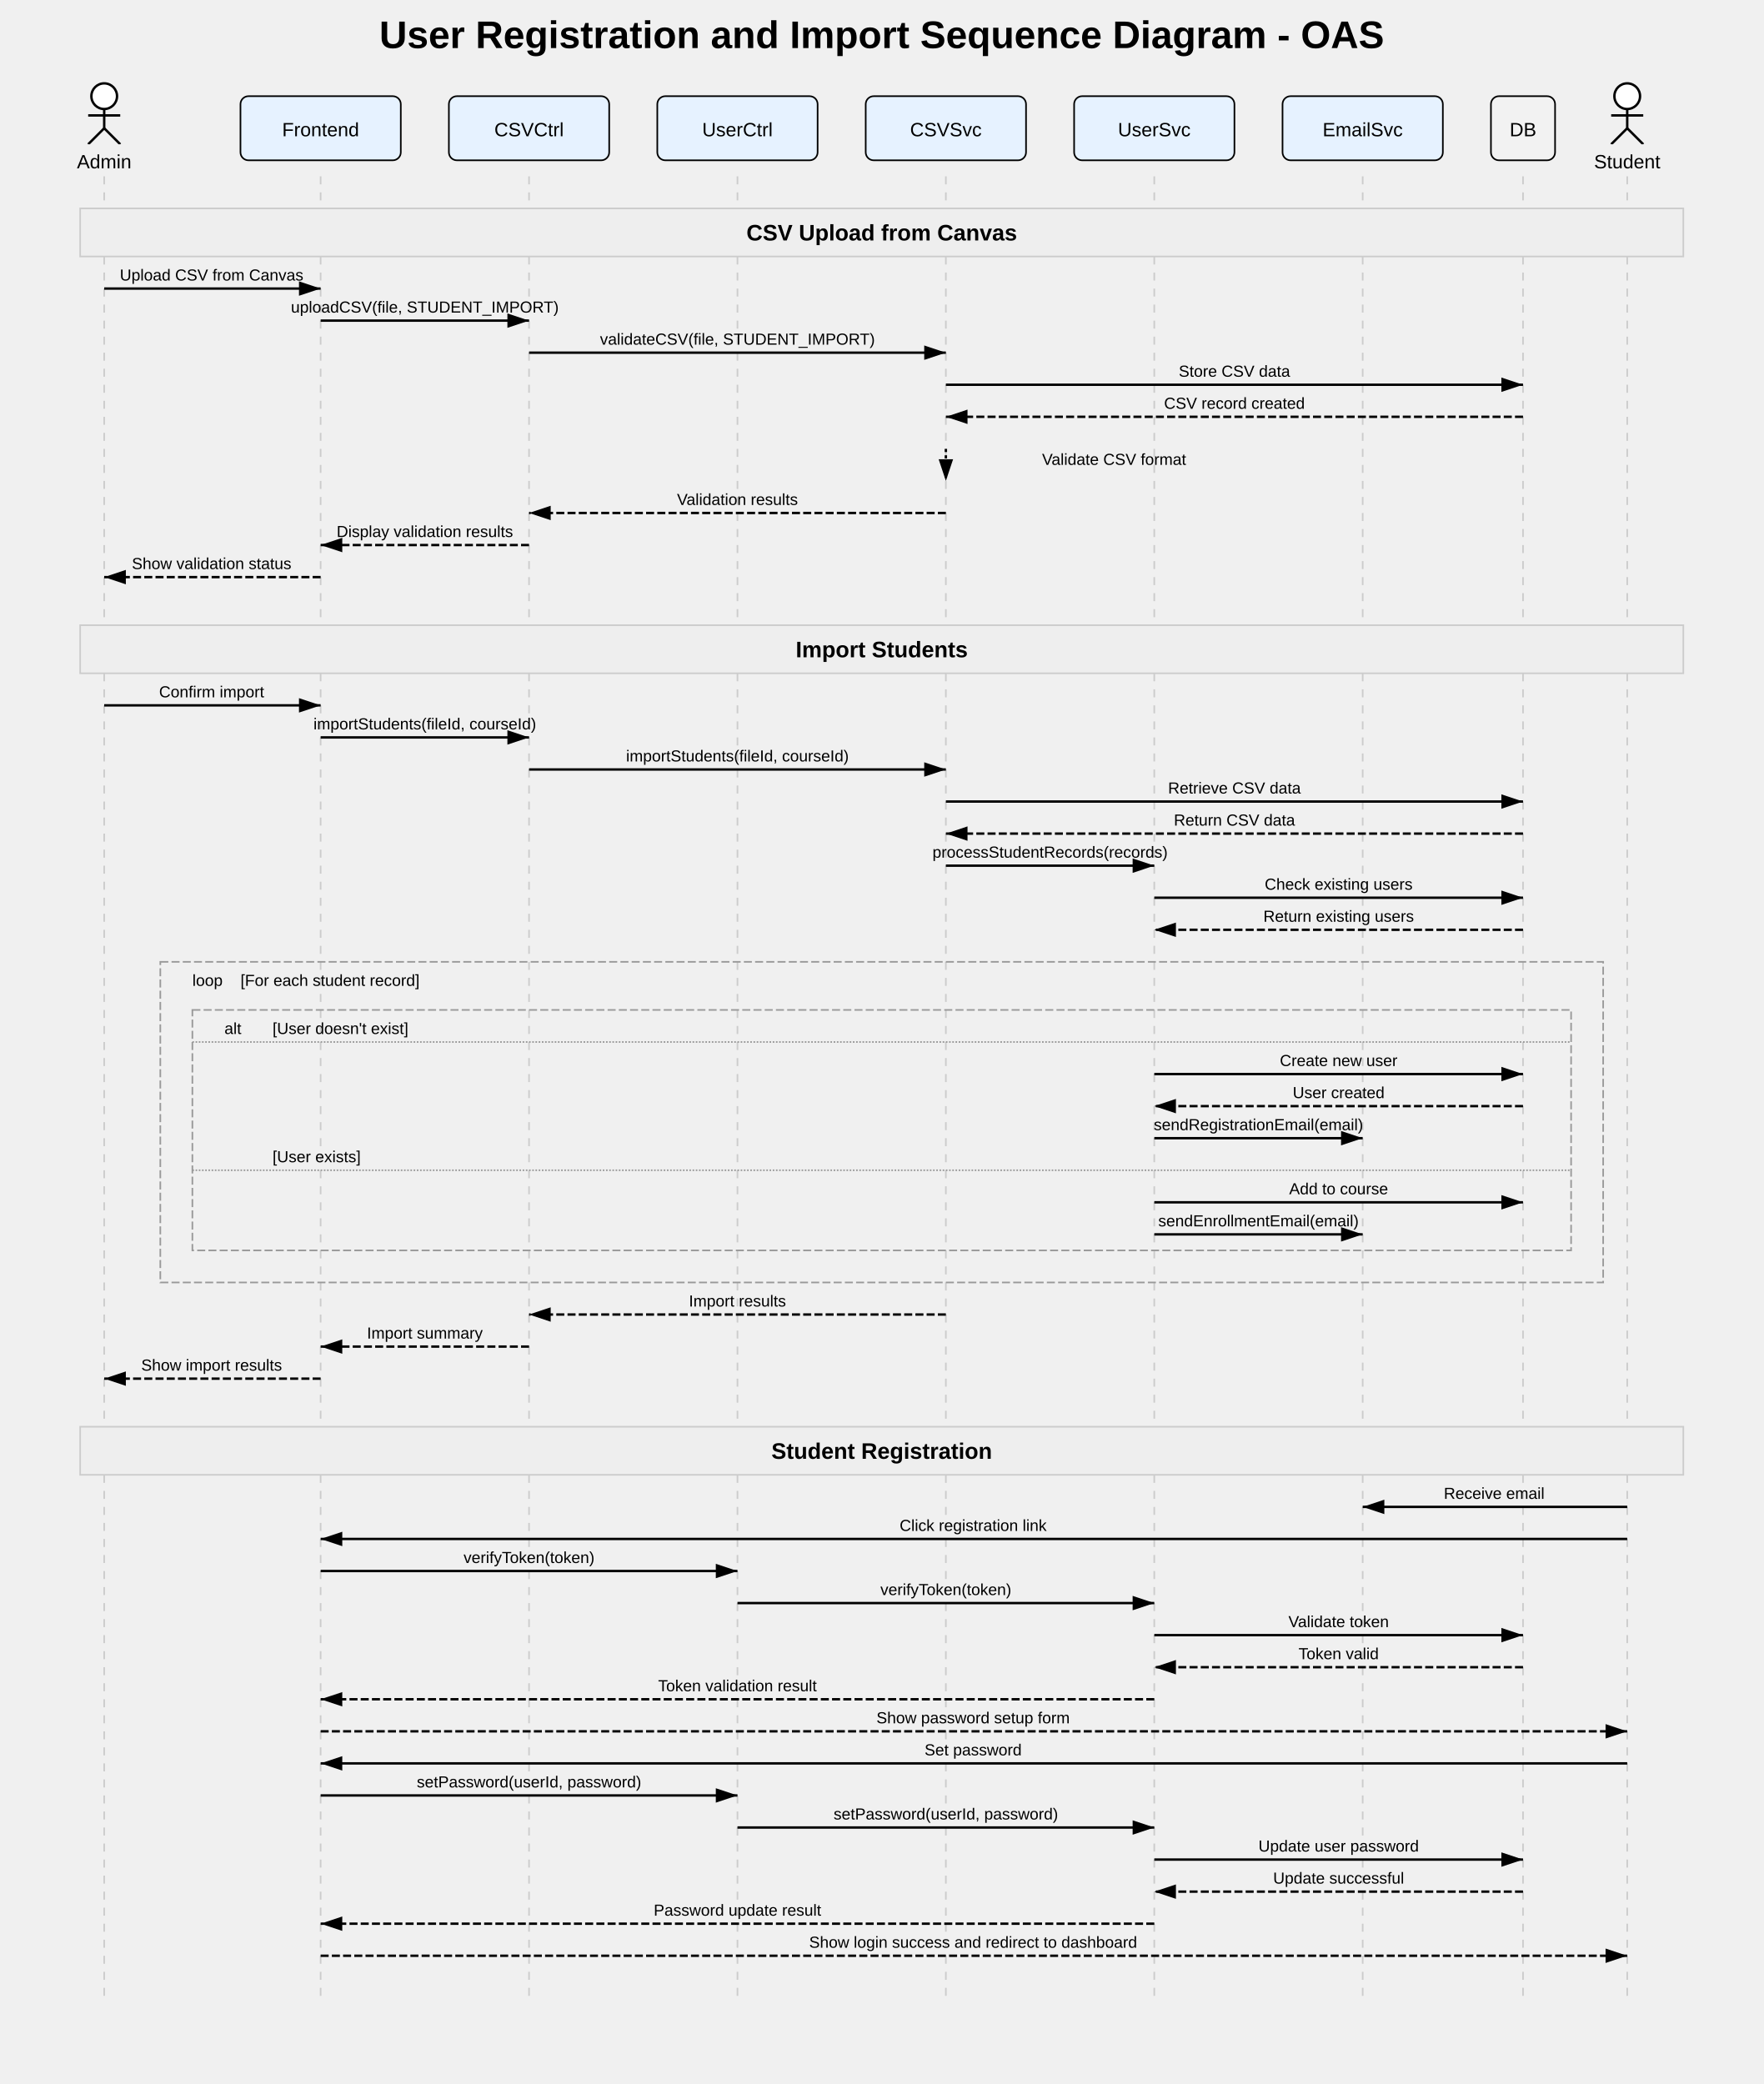
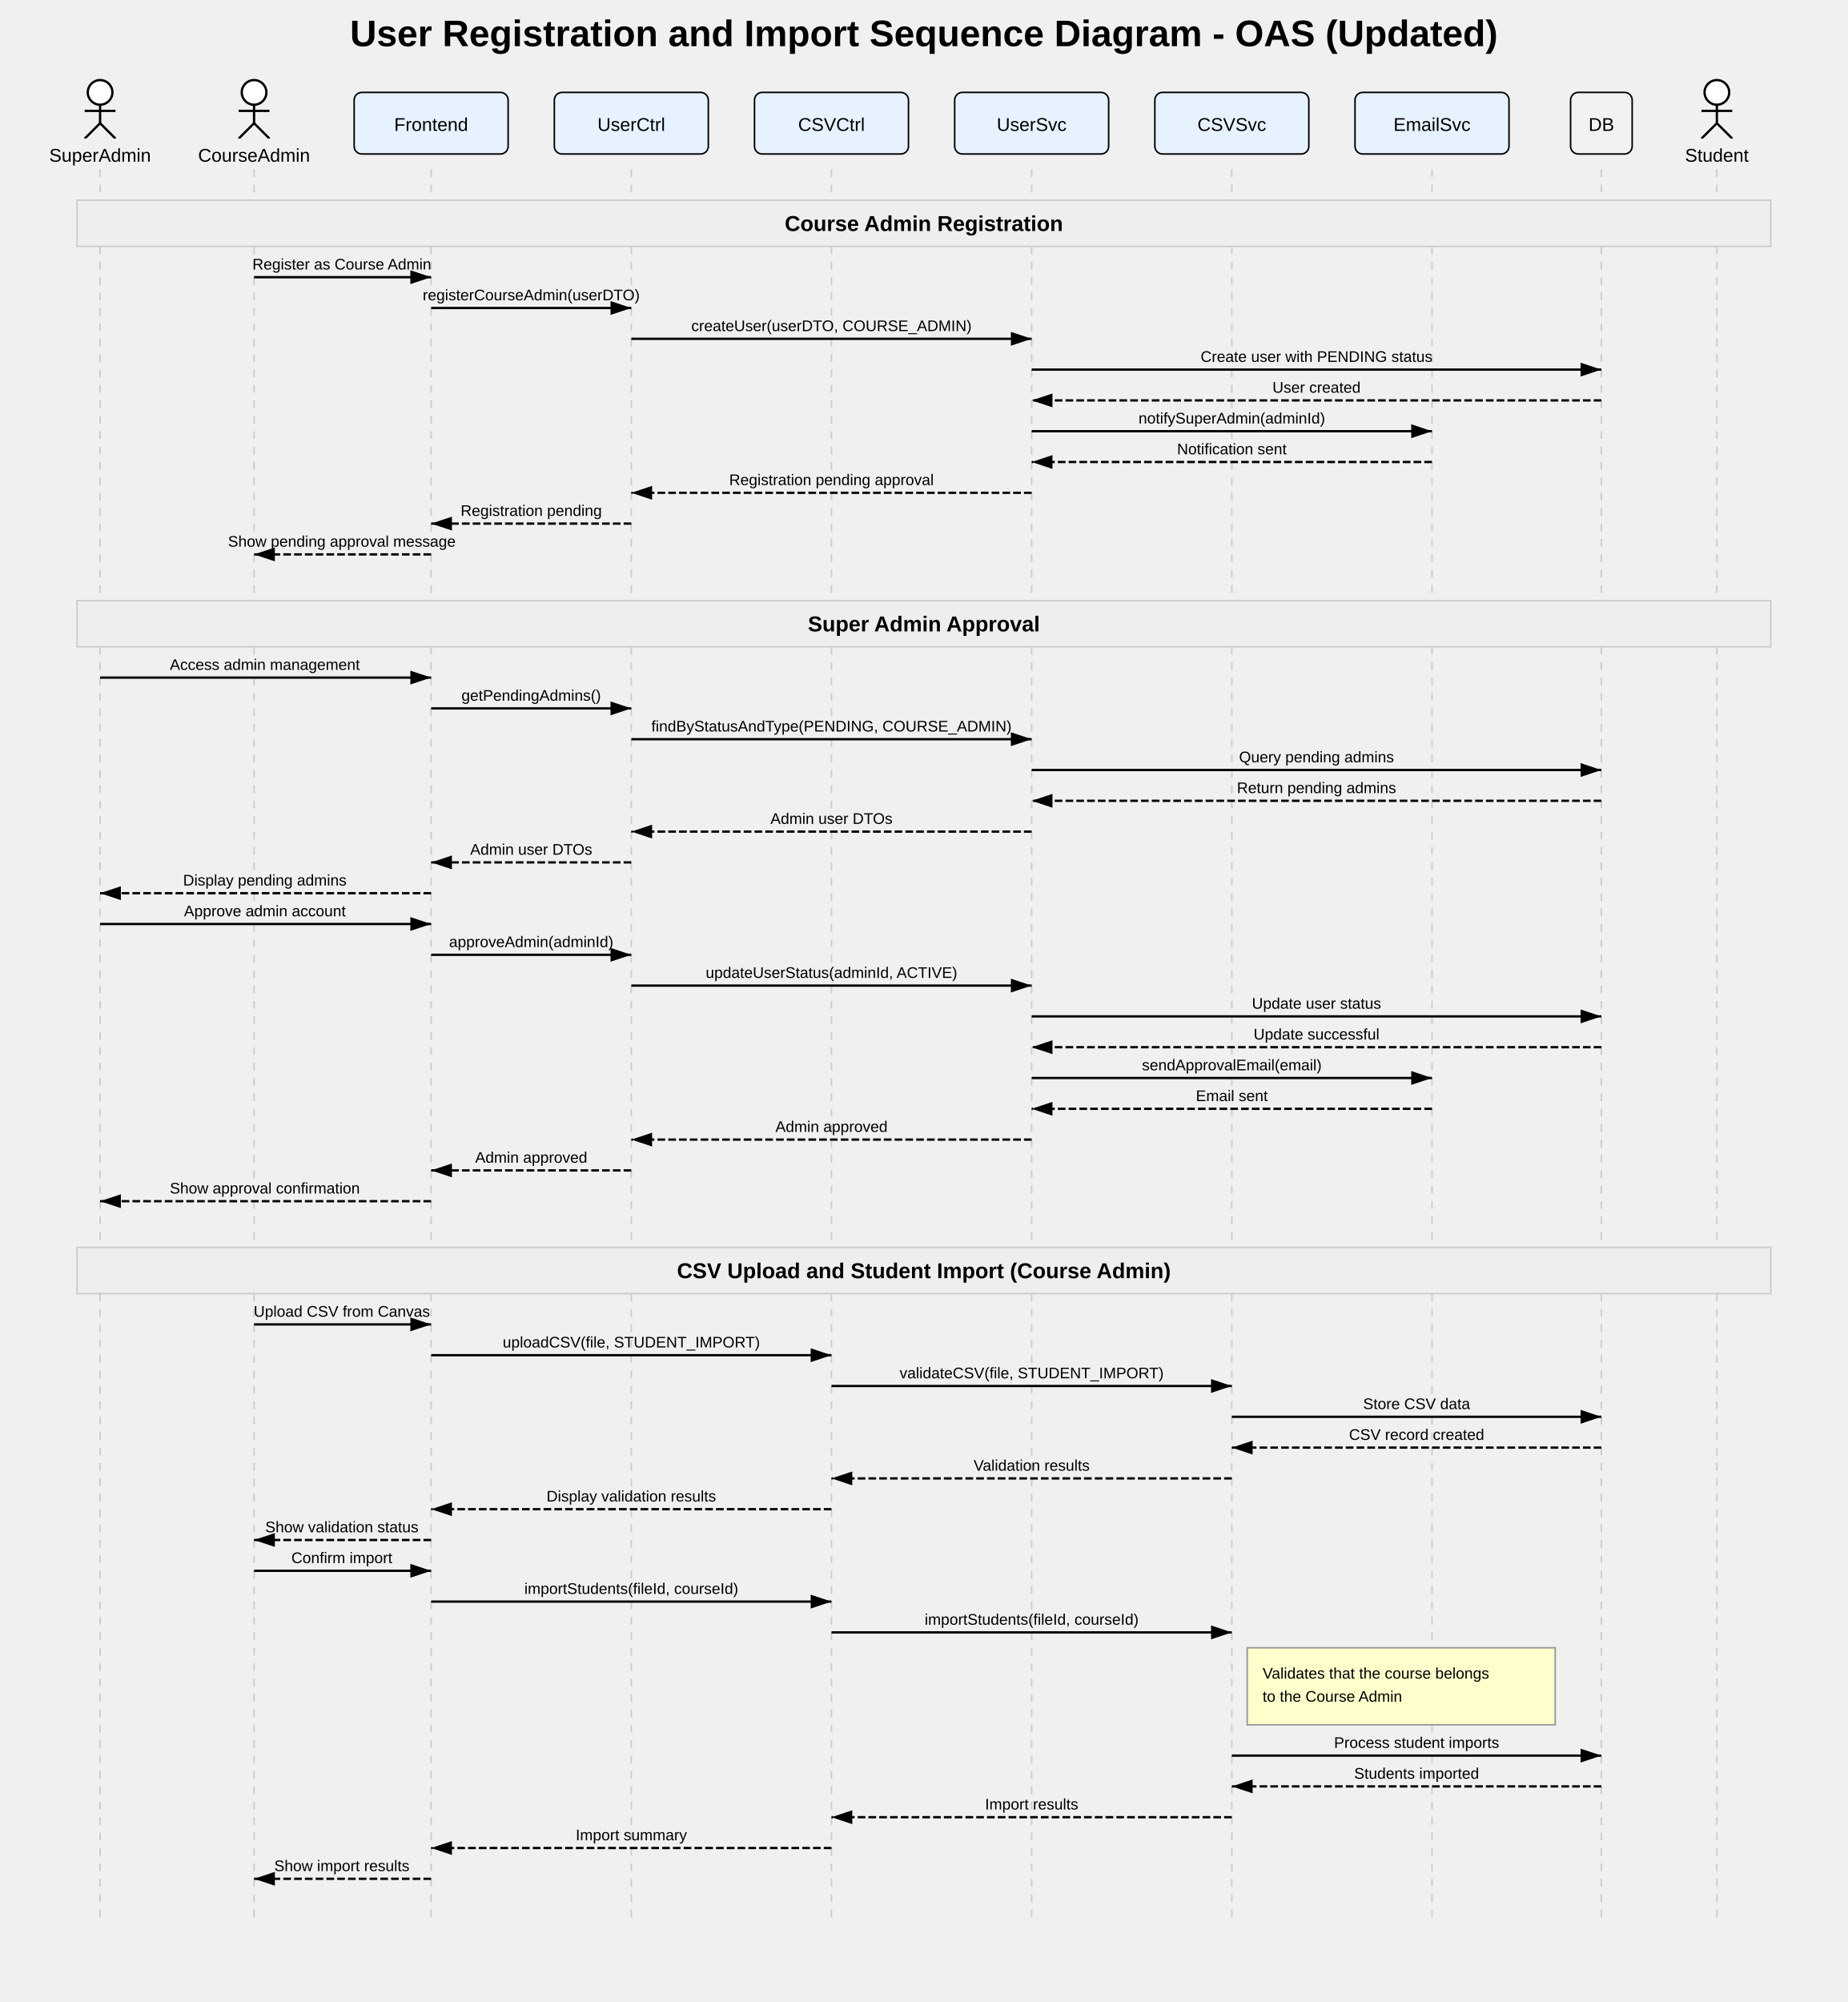
- <svg xmlns="http://www.w3.org/2000/svg" xmlns:xlink="http://www.w3.org/1999/xlink" viewBox="0 0 1100 1300">
-   <text x="550" y="30" font-family="Arial" font-size="24" text-anchor="middle" font-weight="bold">User Registration and Import Sequence Diagram - OAS</text>
+ <svg xmlns="http://www.w3.org/2000/svg" xmlns:xlink="http://www.w3.org/1999/xlink" viewBox="0 0 1200 1300">
+   <text x="600" y="30" font-family="Arial" font-size="24" text-anchor="middle" font-weight="bold">User Registration and Import Sequence Diagram - OAS (Updated)</text>
  <defs>
    <symbol id="actor" viewBox="0 0 30 40">
      <circle cx="15" cy="10" r="8" fill="white" stroke="black" stroke-width="1.5" />
      <line x1="15" y1="18" x2="15" y2="30" stroke="black" stroke-width="1.5" />
      <line x1="5" y1="22" x2="25" y2="22" stroke="black" stroke-width="1.5" />
      <line x1="15" y1="30" x2="5" y2="40" stroke="black" stroke-width="1.5" />
      <line x1="15" y1="30" x2="25" y2="40" stroke="black" stroke-width="1.5" />
    </symbol>
    <marker id="arrow" markerWidth="10" markerHeight="10" refX="9" refY="3" orient="auto" markerUnits="strokeWidth">
      <path d="M0,0 L0,6 L9,3 z" fill="#000" />
    </marker>
  </defs>
  <use x="50" y="50" width="30" height="40" xlink:href="#actor" />
-   <text x="65" y="105" font-family="Arial" font-size="12" text-anchor="middle">Admin</text>
-   <use x="1000" y="50" width="30" height="40" xlink:href="#actor" />
-   <text x="1015" y="105" font-family="Arial" font-size="12" text-anchor="middle">Student</text>
-   <rect x="150" y="60" width="100" height="40" fill="#E6F2FF" stroke="#000000" rx="5" ry="5" />
-   <text x="200" y="85" font-family="Arial" font-size="12" text-anchor="middle">Frontend</text>
-   <rect x="280" y="60" width="100" height="40" fill="#E6F2FF" stroke="#000000" rx="5" ry="5" />
-   <text x="330" y="85" font-family="Arial" font-size="12" text-anchor="middle">CSVCtrl</text>
-   <rect x="410" y="60" width="100" height="40" fill="#E6F2FF" stroke="#000000" rx="5" ry="5" />
-   <text x="460" y="85" font-family="Arial" font-size="12" text-anchor="middle">UserCtrl</text>
-   <rect x="540" y="60" width="100" height="40" fill="#E6F2FF" stroke="#000000" rx="5" ry="5" />
-   <text x="590" y="85" font-family="Arial" font-size="12" text-anchor="middle">CSVSvc</text>
-   <rect x="670" y="60" width="100" height="40" fill="#E6F2FF" stroke="#000000" rx="5" ry="5" />
-   <text x="720" y="85" font-family="Arial" font-size="12" text-anchor="middle">UserSvc</text>
-   <rect x="800" y="60" width="100" height="40" fill="#E6F2FF" stroke="#000000" rx="5" ry="5" />
-   <text x="850" y="85" font-family="Arial" font-size="12" text-anchor="middle">EmailSvc</text>
-   <rect x="930" y="60" width="40" height="40" fill="#F2F2F2" stroke="#000000" rx="5" ry="5" />
-   <text x="950" y="85" font-family="Arial" font-size="12" text-anchor="middle">DB</text>
+   <text x="65" y="105" font-family="Arial" font-size="12" text-anchor="middle">SuperAdmin</text>
+   <use x="150" y="50" width="30" height="40" xlink:href="#actor" />
+   <text x="165" y="105" font-family="Arial" font-size="12" text-anchor="middle">CourseAdmin</text>
+   <use x="1100" y="50" width="30" height="40" xlink:href="#actor" />
+   <text x="1115" y="105" font-family="Arial" font-size="12" text-anchor="middle">Student</text>
+   <rect x="230" y="60" width="100" height="40" fill="#E6F2FF" stroke="#000000" rx="5" ry="5" />
+   <text x="280" y="85" font-family="Arial" font-size="12" text-anchor="middle">Frontend</text>
+   <rect x="360" y="60" width="100" height="40" fill="#E6F2FF" stroke="#000000" rx="5" ry="5" />
+   <text x="410" y="85" font-family="Arial" font-size="12" text-anchor="middle">UserCtrl</text>
+   <rect x="490" y="60" width="100" height="40" fill="#E6F2FF" stroke="#000000" rx="5" ry="5" />
+   <text x="540" y="85" font-family="Arial" font-size="12" text-anchor="middle">CSVCtrl</text>
+   <rect x="620" y="60" width="100" height="40" fill="#E6F2FF" stroke="#000000" rx="5" ry="5" />
+   <text x="670" y="85" font-family="Arial" font-size="12" text-anchor="middle">UserSvc</text>
+   <rect x="750" y="60" width="100" height="40" fill="#E6F2FF" stroke="#000000" rx="5" ry="5" />
+   <text x="800" y="85" font-family="Arial" font-size="12" text-anchor="middle">CSVSvc</text>
+   <rect x="880" y="60" width="100" height="40" fill="#E6F2FF" stroke="#000000" rx="5" ry="5" />
+   <text x="930" y="85" font-family="Arial" font-size="12" text-anchor="middle">EmailSvc</text>
+   <rect x="1020" y="60" width="40" height="40" fill="#F2F2F2" stroke="#000000" rx="5" ry="5" />
+   <text x="1040" y="85" font-family="Arial" font-size="12" text-anchor="middle">DB</text>
  <line x1="65" y1="110" x2="65" y2="1250" stroke="#CCCCCC" stroke-width="1" stroke-dasharray="5,5" />
-   <line x1="1015" y1="110" x2="1015" y2="1250" stroke="#CCCCCC" stroke-width="1" stroke-dasharray="5,5" />
-   <line x1="200" y1="110" x2="200" y2="1250" stroke="#CCCCCC" stroke-width="1" stroke-dasharray="5,5" />
-   <line x1="330" y1="110" x2="330" y2="1250" stroke="#CCCCCC" stroke-width="1" stroke-dasharray="5,5" />
-   <line x1="460" y1="110" x2="460" y2="1250" stroke="#CCCCCC" stroke-width="1" stroke-dasharray="5,5" />
-   <line x1="590" y1="110" x2="590" y2="1250" stroke="#CCCCCC" stroke-width="1" stroke-dasharray="5,5" />
-   <line x1="720" y1="110" x2="720" y2="1250" stroke="#CCCCCC" stroke-width="1" stroke-dasharray="5,5" />
-   <line x1="850" y1="110" x2="850" y2="1250" stroke="#CCCCCC" stroke-width="1" stroke-dasharray="5,5" />
-   <line x1="950" y1="110" x2="950" y2="1250" stroke="#CCCCCC" stroke-width="1" stroke-dasharray="5,5" />
-   <rect x="50" y="130" width="1000" height="30" fill="#EEEEEE" stroke="#CCCCCC" />
-   <text x="550" y="150" font-family="Arial" font-size="14" text-anchor="middle" font-weight="bold">CSV Upload from Canvas</text>
-   <line x1="65" y1="180" x2="200" y2="180" stroke="#000000" stroke-width="1.5" marker-end="url(#arrow)" />
-   <text x="132" y="175" font-family="Arial" font-size="10" text-anchor="middle">Upload CSV from Canvas</text>
-   <line x1="200" y1="200" x2="330" y2="200" stroke="#000000" stroke-width="1.5" marker-end="url(#arrow)" />
-   <text x="265" y="195" font-family="Arial" font-size="10" text-anchor="middle">uploadCSV(file, STUDENT_IMPORT)</text>
-   <line x1="330" y1="220" x2="590" y2="220" stroke="#000000" stroke-width="1.5" marker-end="url(#arrow)" />
-   <text x="460" y="215" font-family="Arial" font-size="10" text-anchor="middle">validateCSV(file, STUDENT_IMPORT)</text>
-   <line x1="590" y1="240" x2="950" y2="240" stroke="#000000" stroke-width="1.5" marker-end="url(#arrow)" />
-   <text x="770" y="235" font-family="Arial" font-size="10" text-anchor="middle">Store CSV data</text>
-   <line x1="950" y1="260" x2="590" y2="260" stroke="#000000" stroke-width="1.5" stroke-dasharray="5,2" marker-end="url(#arrow)" />
-   <text x="770" y="255" font-family="Arial" font-size="10" text-anchor="middle">CSV record created</text>
-   <line x1="590" y1="280" x2="590" y2="300" stroke="#000000" stroke-width="1.5" marker-end="url(#arrow)" stroke-dasharray="2,2" />
-   <text x="650" y="290" font-family="Arial" font-size="10" text-anchor="left">Validate CSV format</text>
-   <line x1="590" y1="320" x2="330" y2="320" stroke="#000000" stroke-width="1.5" stroke-dasharray="5,2" marker-end="url(#arrow)" />
-   <text x="460" y="315" font-family="Arial" font-size="10" text-anchor="middle">Validation results</text>
-   <line x1="330" y1="340" x2="200" y2="340" stroke="#000000" stroke-width="1.5" stroke-dasharray="5,2" marker-end="url(#arrow)" />
-   <text x="265" y="335" font-family="Arial" font-size="10" text-anchor="middle">Display validation results</text>
-   <line x1="200" y1="360" x2="65" y2="360" stroke="#000000" stroke-width="1.5" stroke-dasharray="5,2" marker-end="url(#arrow)" />
-   <text x="132" y="355" font-family="Arial" font-size="10" text-anchor="middle">Show validation status</text>
-   <rect x="50" y="390" width="1000" height="30" fill="#EEEEEE" stroke="#CCCCCC" />
-   <text x="550" y="410" font-family="Arial" font-size="14" text-anchor="middle" font-weight="bold">Import Students</text>
-   <line x1="65" y1="440" x2="200" y2="440" stroke="#000000" stroke-width="1.5" marker-end="url(#arrow)" />
-   <text x="132" y="435" font-family="Arial" font-size="10" text-anchor="middle">Confirm import</text>
-   <line x1="200" y1="460" x2="330" y2="460" stroke="#000000" stroke-width="1.5" marker-end="url(#arrow)" />
-   <text x="265" y="455" font-family="Arial" font-size="10" text-anchor="middle">importStudents(fileId, courseId)</text>
-   <line x1="330" y1="480" x2="590" y2="480" stroke="#000000" stroke-width="1.5" marker-end="url(#arrow)" />
-   <text x="460" y="475" font-family="Arial" font-size="10" text-anchor="middle">importStudents(fileId, courseId)</text>
-   <line x1="590" y1="500" x2="950" y2="500" stroke="#000000" stroke-width="1.5" marker-end="url(#arrow)" />
-   <text x="770" y="495" font-family="Arial" font-size="10" text-anchor="middle">Retrieve CSV data</text>
-   <line x1="950" y1="520" x2="590" y2="520" stroke="#000000" stroke-width="1.5" stroke-dasharray="5,2" marker-end="url(#arrow)" />
-   <text x="770" y="515" font-family="Arial" font-size="10" text-anchor="middle">Return CSV data</text>
-   <line x1="590" y1="540" x2="720" y2="540" stroke="#000000" stroke-width="1.5" marker-end="url(#arrow)" />
-   <text x="655" y="535" font-family="Arial" font-size="10" text-anchor="middle">processStudentRecords(records)</text>
-   <line x1="720" y1="560" x2="950" y2="560" stroke="#000000" stroke-width="1.5" marker-end="url(#arrow)" />
-   <text x="835" y="555" font-family="Arial" font-size="10" text-anchor="middle">Check existing users</text>
-   <line x1="950" y1="580" x2="720" y2="580" stroke="#000000" stroke-width="1.5" stroke-dasharray="5,2" marker-end="url(#arrow)" />
-   <text x="835" y="575" font-family="Arial" font-size="10" text-anchor="middle">Return existing users</text>
-   <rect x="100" y="600" width="900" height="200" fill="none" stroke="#999999" stroke-dasharray="5,2" />
-   <text x="120" y="615" font-family="Arial" font-size="10">loop</text>
-   <text x="150" y="615" font-family="Arial" font-size="10">[For each student record]</text>
-   <rect x="120" y="630" width="860" height="150" fill="none" stroke="#999999" stroke-dasharray="5,2" />
-   <path d="M 120 650 L 980 650" stroke="#999999" stroke-dasharray="1,1" />
-   <text x="140" y="645" font-family="Arial" font-size="10">alt</text>
-   <text x="170" y="645" font-family="Arial" font-size="10">[User doesn't exist]</text>
-   <line x1="720" y1="670" x2="950" y2="670" stroke="#000000" stroke-width="1.5" marker-end="url(#arrow)" />
-   <text x="835" y="665" font-family="Arial" font-size="10" text-anchor="middle">Create new user</text>
-   <line x1="950" y1="690" x2="720" y2="690" stroke="#000000" stroke-width="1.5" stroke-dasharray="5,2" marker-end="url(#arrow)" />
-   <text x="835" y="685" font-family="Arial" font-size="10" text-anchor="middle">User created</text>
-   <line x1="720" y1="710" x2="850" y2="710" stroke="#000000" stroke-width="1.5" marker-end="url(#arrow)" />
-   <text x="785" y="705" font-family="Arial" font-size="10" text-anchor="middle">sendRegistrationEmail(email)</text>
-   <path d="M 120 730 L 980 730" stroke="#999999" stroke-dasharray="1,1" />
-   <text x="170" y="725" font-family="Arial" font-size="10">[User exists]</text>
-   <line x1="720" y1="750" x2="950" y2="750" stroke="#000000" stroke-width="1.5" marker-end="url(#arrow)" />
-   <text x="835" y="745" font-family="Arial" font-size="10" text-anchor="middle">Add to course</text>
-   <line x1="720" y1="770" x2="850" y2="770" stroke="#000000" stroke-width="1.5" marker-end="url(#arrow)" />
-   <text x="785" y="765" font-family="Arial" font-size="10" text-anchor="middle">sendEnrollmentEmail(email)</text>
-   <line x1="590" y1="820" x2="330" y2="820" stroke="#000000" stroke-width="1.5" stroke-dasharray="5,2" marker-end="url(#arrow)" />
-   <text x="460" y="815" font-family="Arial" font-size="10" text-anchor="middle">Import results</text>
-   <line x1="330" y1="840" x2="200" y2="840" stroke="#000000" stroke-width="1.5" stroke-dasharray="5,2" marker-end="url(#arrow)" />
-   <text x="265" y="835" font-family="Arial" font-size="10" text-anchor="middle">Import summary</text>
-   <line x1="200" y1="860" x2="65" y2="860" stroke="#000000" stroke-width="1.5" stroke-dasharray="5,2" marker-end="url(#arrow)" />
-   <text x="132" y="855" font-family="Arial" font-size="10" text-anchor="middle">Show import results</text>
-   <rect x="50" y="890" width="1000" height="30" fill="#EEEEEE" stroke="#CCCCCC" />
-   <text x="550" y="910" font-family="Arial" font-size="14" text-anchor="middle" font-weight="bold">Student Registration</text>
-   <line x1="1015" y1="940" x2="850" y2="940" stroke="#000000" stroke-width="1.5" marker-end="url(#arrow)" />
-   <text x="932" y="935" font-family="Arial" font-size="10" text-anchor="middle">Receive email</text>
-   <line x1="1015" y1="960" x2="200" y2="960" stroke="#000000" stroke-width="1.5" marker-end="url(#arrow)" />
-   <text x="607" y="955" font-family="Arial" font-size="10" text-anchor="middle">Click registration link</text>
-   <line x1="200" y1="980" x2="460" y2="980" stroke="#000000" stroke-width="1.5" marker-end="url(#arrow)" />
-   <text x="330" y="975" font-family="Arial" font-size="10" text-anchor="middle">verifyToken(token)</text>
-   <line x1="460" y1="1000" x2="720" y2="1000" stroke="#000000" stroke-width="1.5" marker-end="url(#arrow)" />
-   <text x="590" y="995" font-family="Arial" font-size="10" text-anchor="middle">verifyToken(token)</text>
-   <line x1="720" y1="1020" x2="950" y2="1020" stroke="#000000" stroke-width="1.5" marker-end="url(#arrow)" />
-   <text x="835" y="1015" font-family="Arial" font-size="10" text-anchor="middle">Validate token</text>
-   <line x1="950" y1="1040" x2="720" y2="1040" stroke="#000000" stroke-width="1.5" stroke-dasharray="5,2" marker-end="url(#arrow)" />
-   <text x="835" y="1035" font-family="Arial" font-size="10" text-anchor="middle">Token valid</text>
-   <line x1="720" y1="1060" x2="200" y2="1060" stroke="#000000" stroke-width="1.5" stroke-dasharray="5,2" marker-end="url(#arrow)" />
-   <text x="460" y="1055" font-family="Arial" font-size="10" text-anchor="middle">Token validation result</text>
-   <line x1="200" y1="1080" x2="1015" y2="1080" stroke="#000000" stroke-width="1.5" stroke-dasharray="5,2" marker-end="url(#arrow)" />
-   <text x="607" y="1075" font-family="Arial" font-size="10" text-anchor="middle">Show password setup form</text>
-   <line x1="1015" y1="1100" x2="200" y2="1100" stroke="#000000" stroke-width="1.5" marker-end="url(#arrow)" />
-   <text x="607" y="1095" font-family="Arial" font-size="10" text-anchor="middle">Set password</text>
-   <line x1="200" y1="1120" x2="460" y2="1120" stroke="#000000" stroke-width="1.5" marker-end="url(#arrow)" />
-   <text x="330" y="1115" font-family="Arial" font-size="10" text-anchor="middle">setPassword(userId, password)</text>
-   <line x1="460" y1="1140" x2="720" y2="1140" stroke="#000000" stroke-width="1.5" marker-end="url(#arrow)" />
-   <text x="590" y="1135" font-family="Arial" font-size="10" text-anchor="middle">setPassword(userId, password)</text>
-   <line x1="720" y1="1160" x2="950" y2="1160" stroke="#000000" stroke-width="1.5" marker-end="url(#arrow)" />
-   <text x="835" y="1155" font-family="Arial" font-size="10" text-anchor="middle">Update user password</text>
-   <line x1="950" y1="1180" x2="720" y2="1180" stroke="#000000" stroke-width="1.5" stroke-dasharray="5,2" marker-end="url(#arrow)" />
-   <text x="835" y="1175" font-family="Arial" font-size="10" text-anchor="middle">Update successful</text>
-   <line x1="720" y1="1200" x2="200" y2="1200" stroke="#000000" stroke-width="1.5" stroke-dasharray="5,2" marker-end="url(#arrow)" />
-   <text x="460" y="1195" font-family="Arial" font-size="10" text-anchor="middle">Password update result</text>
-   <line x1="200" y1="1220" x2="1015" y2="1220" stroke="#000000" stroke-width="1.5" stroke-dasharray="5,2" marker-end="url(#arrow)" />
-   <text x="607" y="1215" font-family="Arial" font-size="10" text-anchor="middle">Show login success and redirect to dashboard</text>
+   <line x1="165" y1="110" x2="165" y2="1250" stroke="#CCCCCC" stroke-width="1" stroke-dasharray="5,5" />
+   <line x1="1115" y1="110" x2="1115" y2="1250" stroke="#CCCCCC" stroke-width="1" stroke-dasharray="5,5" />
+   <line x1="280" y1="110" x2="280" y2="1250" stroke="#CCCCCC" stroke-width="1" stroke-dasharray="5,5" />
+   <line x1="410" y1="110" x2="410" y2="1250" stroke="#CCCCCC" stroke-width="1" stroke-dasharray="5,5" />
+   <line x1="540" y1="110" x2="540" y2="1250" stroke="#CCCCCC" stroke-width="1" stroke-dasharray="5,5" />
+   <line x1="670" y1="110" x2="670" y2="1250" stroke="#CCCCCC" stroke-width="1" stroke-dasharray="5,5" />
+   <line x1="800" y1="110" x2="800" y2="1250" stroke="#CCCCCC" stroke-width="1" stroke-dasharray="5,5" />
+   <line x1="930" y1="110" x2="930" y2="1250" stroke="#CCCCCC" stroke-width="1" stroke-dasharray="5,5" />
+   <line x1="1040" y1="110" x2="1040" y2="1250" stroke="#CCCCCC" stroke-width="1" stroke-dasharray="5,5" />
+   <rect x="50" y="130" width="1100" height="30" fill="#EEEEEE" stroke="#CCCCCC" />
+   <text x="600" y="150" font-family="Arial" font-size="14" text-anchor="middle" font-weight="bold">Course Admin Registration</text>
+   <line x1="165" y1="180" x2="280" y2="180" stroke="#000000" stroke-width="1.5" marker-end="url(#arrow)" />
+   <text x="222" y="175" font-family="Arial" font-size="10" text-anchor="middle">Register as Course Admin</text>
+   <line x1="280" y1="200" x2="410" y2="200" stroke="#000000" stroke-width="1.5" marker-end="url(#arrow)" />
+   <text x="345" y="195" font-family="Arial" font-size="10" text-anchor="middle">registerCourseAdmin(userDTO)</text>
+   <line x1="410" y1="220" x2="670" y2="220" stroke="#000000" stroke-width="1.5" marker-end="url(#arrow)" />
+   <text x="540" y="215" font-family="Arial" font-size="10" text-anchor="middle">createUser(userDTO, COURSE_ADMIN)</text>
+   <line x1="670" y1="240" x2="1040" y2="240" stroke="#000000" stroke-width="1.5" marker-end="url(#arrow)" />
+   <text x="855" y="235" font-family="Arial" font-size="10" text-anchor="middle">Create user with PENDING status</text>
+   <line x1="1040" y1="260" x2="670" y2="260" stroke="#000000" stroke-width="1.5" stroke-dasharray="5,2" marker-end="url(#arrow)" />
+   <text x="855" y="255" font-family="Arial" font-size="10" text-anchor="middle">User created</text>
+   <line x1="670" y1="280" x2="930" y2="280" stroke="#000000" stroke-width="1.5" marker-end="url(#arrow)" />
+   <text x="800" y="275" font-family="Arial" font-size="10" text-anchor="middle">notifySuperAdmin(adminId)</text>
+   <line x1="930" y1="300" x2="670" y2="300" stroke="#000000" stroke-width="1.5" stroke-dasharray="5,2" marker-end="url(#arrow)" />
+   <text x="800" y="295" font-family="Arial" font-size="10" text-anchor="middle">Notification sent</text>
+   <line x1="670" y1="320" x2="410" y2="320" stroke="#000000" stroke-width="1.5" stroke-dasharray="5,2" marker-end="url(#arrow)" />
+   <text x="540" y="315" font-family="Arial" font-size="10" text-anchor="middle">Registration pending approval</text>
+   <line x1="410" y1="340" x2="280" y2="340" stroke="#000000" stroke-width="1.5" stroke-dasharray="5,2" marker-end="url(#arrow)" />
+   <text x="345" y="335" font-family="Arial" font-size="10" text-anchor="middle">Registration pending</text>
+   <line x1="280" y1="360" x2="165" y2="360" stroke="#000000" stroke-width="1.5" stroke-dasharray="5,2" marker-end="url(#arrow)" />
+   <text x="222" y="355" font-family="Arial" font-size="10" text-anchor="middle">Show pending approval message</text>
+   <rect x="50" y="390" width="1100" height="30" fill="#EEEEEE" stroke="#CCCCCC" />
+   <text x="600" y="410" font-family="Arial" font-size="14" text-anchor="middle" font-weight="bold">Super Admin Approval</text>
+   <line x1="65" y1="440" x2="280" y2="440" stroke="#000000" stroke-width="1.5" marker-end="url(#arrow)" />
+   <text x="172" y="435" font-family="Arial" font-size="10" text-anchor="middle">Access admin management</text>
+   <line x1="280" y1="460" x2="410" y2="460" stroke="#000000" stroke-width="1.5" marker-end="url(#arrow)" />
+   <text x="345" y="455" font-family="Arial" font-size="10" text-anchor="middle">getPendingAdmins()</text>
+   <line x1="410" y1="480" x2="670" y2="480" stroke="#000000" stroke-width="1.5" marker-end="url(#arrow)" />
+   <text x="540" y="475" font-family="Arial" font-size="10" text-anchor="middle">findByStatusAndType(PENDING, COURSE_ADMIN)</text>
+   <line x1="670" y1="500" x2="1040" y2="500" stroke="#000000" stroke-width="1.5" marker-end="url(#arrow)" />
+   <text x="855" y="495" font-family="Arial" font-size="10" text-anchor="middle">Query pending admins</text>
+   <line x1="1040" y1="520" x2="670" y2="520" stroke="#000000" stroke-width="1.5" stroke-dasharray="5,2" marker-end="url(#arrow)" />
+   <text x="855" y="515" font-family="Arial" font-size="10" text-anchor="middle">Return pending admins</text>
+   <line x1="670" y1="540" x2="410" y2="540" stroke="#000000" stroke-width="1.5" stroke-dasharray="5,2" marker-end="url(#arrow)" />
+   <text x="540" y="535" font-family="Arial" font-size="10" text-anchor="middle">Admin user DTOs</text>
+   <line x1="410" y1="560" x2="280" y2="560" stroke="#000000" stroke-width="1.5" stroke-dasharray="5,2" marker-end="url(#arrow)" />
+   <text x="345" y="555" font-family="Arial" font-size="10" text-anchor="middle">Admin user DTOs</text>
+   <line x1="280" y1="580" x2="65" y2="580" stroke="#000000" stroke-width="1.5" stroke-dasharray="5,2" marker-end="url(#arrow)" />
+   <text x="172" y="575" font-family="Arial" font-size="10" text-anchor="middle">Display pending admins</text>
+   <line x1="65" y1="600" x2="280" y2="600" stroke="#000000" stroke-width="1.5" marker-end="url(#arrow)" />
+   <text x="172" y="595" font-family="Arial" font-size="10" text-anchor="middle">Approve admin account</text>
+   <line x1="280" y1="620" x2="410" y2="620" stroke="#000000" stroke-width="1.5" marker-end="url(#arrow)" />
+   <text x="345" y="615" font-family="Arial" font-size="10" text-anchor="middle">approveAdmin(adminId)</text>
+   <line x1="410" y1="640" x2="670" y2="640" stroke="#000000" stroke-width="1.5" marker-end="url(#arrow)" />
+   <text x="540" y="635" font-family="Arial" font-size="10" text-anchor="middle">updateUserStatus(adminId, ACTIVE)</text>
+   <line x1="670" y1="660" x2="1040" y2="660" stroke="#000000" stroke-width="1.5" marker-end="url(#arrow)" />
+   <text x="855" y="655" font-family="Arial" font-size="10" text-anchor="middle">Update user status</text>
+   <line x1="1040" y1="680" x2="670" y2="680" stroke="#000000" stroke-width="1.5" stroke-dasharray="5,2" marker-end="url(#arrow)" />
+   <text x="855" y="675" font-family="Arial" font-size="10" text-anchor="middle">Update successful</text>
+   <line x1="670" y1="700" x2="930" y2="700" stroke="#000000" stroke-width="1.5" marker-end="url(#arrow)" />
+   <text x="800" y="695" font-family="Arial" font-size="10" text-anchor="middle">sendApprovalEmail(email)</text>
+   <line x1="930" y1="720" x2="670" y2="720" stroke="#000000" stroke-width="1.5" stroke-dasharray="5,2" marker-end="url(#arrow)" />
+   <text x="800" y="715" font-family="Arial" font-size="10" text-anchor="middle">Email sent</text>
+   <line x1="670" y1="740" x2="410" y2="740" stroke="#000000" stroke-width="1.5" stroke-dasharray="5,2" marker-end="url(#arrow)" />
+   <text x="540" y="735" font-family="Arial" font-size="10" text-anchor="middle">Admin approved</text>
+   <line x1="410" y1="760" x2="280" y2="760" stroke="#000000" stroke-width="1.5" stroke-dasharray="5,2" marker-end="url(#arrow)" />
+   <text x="345" y="755" font-family="Arial" font-size="10" text-anchor="middle">Admin approved</text>
+   <line x1="280" y1="780" x2="65" y2="780" stroke="#000000" stroke-width="1.5" stroke-dasharray="5,2" marker-end="url(#arrow)" />
+   <text x="172" y="775" font-family="Arial" font-size="10" text-anchor="middle">Show approval confirmation</text>
+   <rect x="50" y="810" width="1100" height="30" fill="#EEEEEE" stroke="#CCCCCC" />
+   <text x="600" y="830" font-family="Arial" font-size="14" text-anchor="middle" font-weight="bold">CSV Upload and Student Import (Course Admin)</text>
+   <line x1="165" y1="860" x2="280" y2="860" stroke="#000000" stroke-width="1.5" marker-end="url(#arrow)" />
+   <text x="222" y="855" font-family="Arial" font-size="10" text-anchor="middle">Upload CSV from Canvas</text>
+   <line x1="280" y1="880" x2="540" y2="880" stroke="#000000" stroke-width="1.5" marker-end="url(#arrow)" />
+   <text x="410" y="875" font-family="Arial" font-size="10" text-anchor="middle">uploadCSV(file, STUDENT_IMPORT)</text>
+   <line x1="540" y1="900" x2="800" y2="900" stroke="#000000" stroke-width="1.5" marker-end="url(#arrow)" />
+   <text x="670" y="895" font-family="Arial" font-size="10" text-anchor="middle">validateCSV(file, STUDENT_IMPORT)</text>
+   <line x1="800" y1="920" x2="1040" y2="920" stroke="#000000" stroke-width="1.5" marker-end="url(#arrow)" />
+   <text x="920" y="915" font-family="Arial" font-size="10" text-anchor="middle">Store CSV data</text>
+   <line x1="1040" y1="940" x2="800" y2="940" stroke="#000000" stroke-width="1.5" stroke-dasharray="5,2" marker-end="url(#arrow)" />
+   <text x="920" y="935" font-family="Arial" font-size="10" text-anchor="middle">CSV record created</text>
+   <line x1="800" y1="960" x2="540" y2="960" stroke="#000000" stroke-width="1.5" stroke-dasharray="5,2" marker-end="url(#arrow)" />
+   <text x="670" y="955" font-family="Arial" font-size="10" text-anchor="middle">Validation results</text>
+   <line x1="540" y1="980" x2="280" y2="980" stroke="#000000" stroke-width="1.5" stroke-dasharray="5,2" marker-end="url(#arrow)" />
+   <text x="410" y="975" font-family="Arial" font-size="10" text-anchor="middle">Display validation results</text>
+   <line x1="280" y1="1000" x2="165" y2="1000" stroke="#000000" stroke-width="1.5" stroke-dasharray="5,2" marker-end="url(#arrow)" />
+   <text x="222" y="995" font-family="Arial" font-size="10" text-anchor="middle">Show validation status</text>
+   <line x1="165" y1="1020" x2="280" y2="1020" stroke="#000000" stroke-width="1.5" marker-end="url(#arrow)" />
+   <text x="222" y="1015" font-family="Arial" font-size="10" text-anchor="middle">Confirm import</text>
+   <line x1="280" y1="1040" x2="540" y2="1040" stroke="#000000" stroke-width="1.5" marker-end="url(#arrow)" />
+   <text x="410" y="1035" font-family="Arial" font-size="10" text-anchor="middle">importStudents(fileId, courseId)</text>
+   <line x1="540" y1="1060" x2="800" y2="1060" stroke="#000000" stroke-width="1.5" marker-end="url(#arrow)" />
+   <text x="670" y="1055" font-family="Arial" font-size="10" text-anchor="middle">importStudents(fileId, courseId)</text>
+   <rect x="810" y="1070" width="200" height="50" fill="#FFFFCC" stroke="#999999" />
+   <text x="820" y="1090" font-family="Arial" font-size="10">Validates that the course belongs</text>
+   <text x="820" y="1105" font-family="Arial" font-size="10">to the Course Admin</text>
+   <line x1="800" y1="1140" x2="1040" y2="1140" stroke="#000000" stroke-width="1.5" marker-end="url(#arrow)" />
+   <text x="920" y="1135" font-family="Arial" font-size="10" text-anchor="middle">Process student imports</text>
+   <line x1="1040" y1="1160" x2="800" y2="1160" stroke="#000000" stroke-width="1.5" stroke-dasharray="5,2" marker-end="url(#arrow)" />
+   <text x="920" y="1155" font-family="Arial" font-size="10" text-anchor="middle">Students imported</text>
+   <line x1="800" y1="1180" x2="540" y2="1180" stroke="#000000" stroke-width="1.5" stroke-dasharray="5,2" marker-end="url(#arrow)" />
+   <text x="670" y="1175" font-family="Arial" font-size="10" text-anchor="middle">Import results</text>
+   <line x1="540" y1="1200" x2="280" y2="1200" stroke="#000000" stroke-width="1.5" stroke-dasharray="5,2" marker-end="url(#arrow)" />
+   <text x="410" y="1195" font-family="Arial" font-size="10" text-anchor="middle">Import summary</text>
+   <line x1="280" y1="1220" x2="165" y2="1220" stroke="#000000" stroke-width="1.5" stroke-dasharray="5,2" marker-end="url(#arrow)" />
+   <text x="222" y="1215" font-family="Arial" font-size="10" text-anchor="middle">Show import results</text>
</svg>
